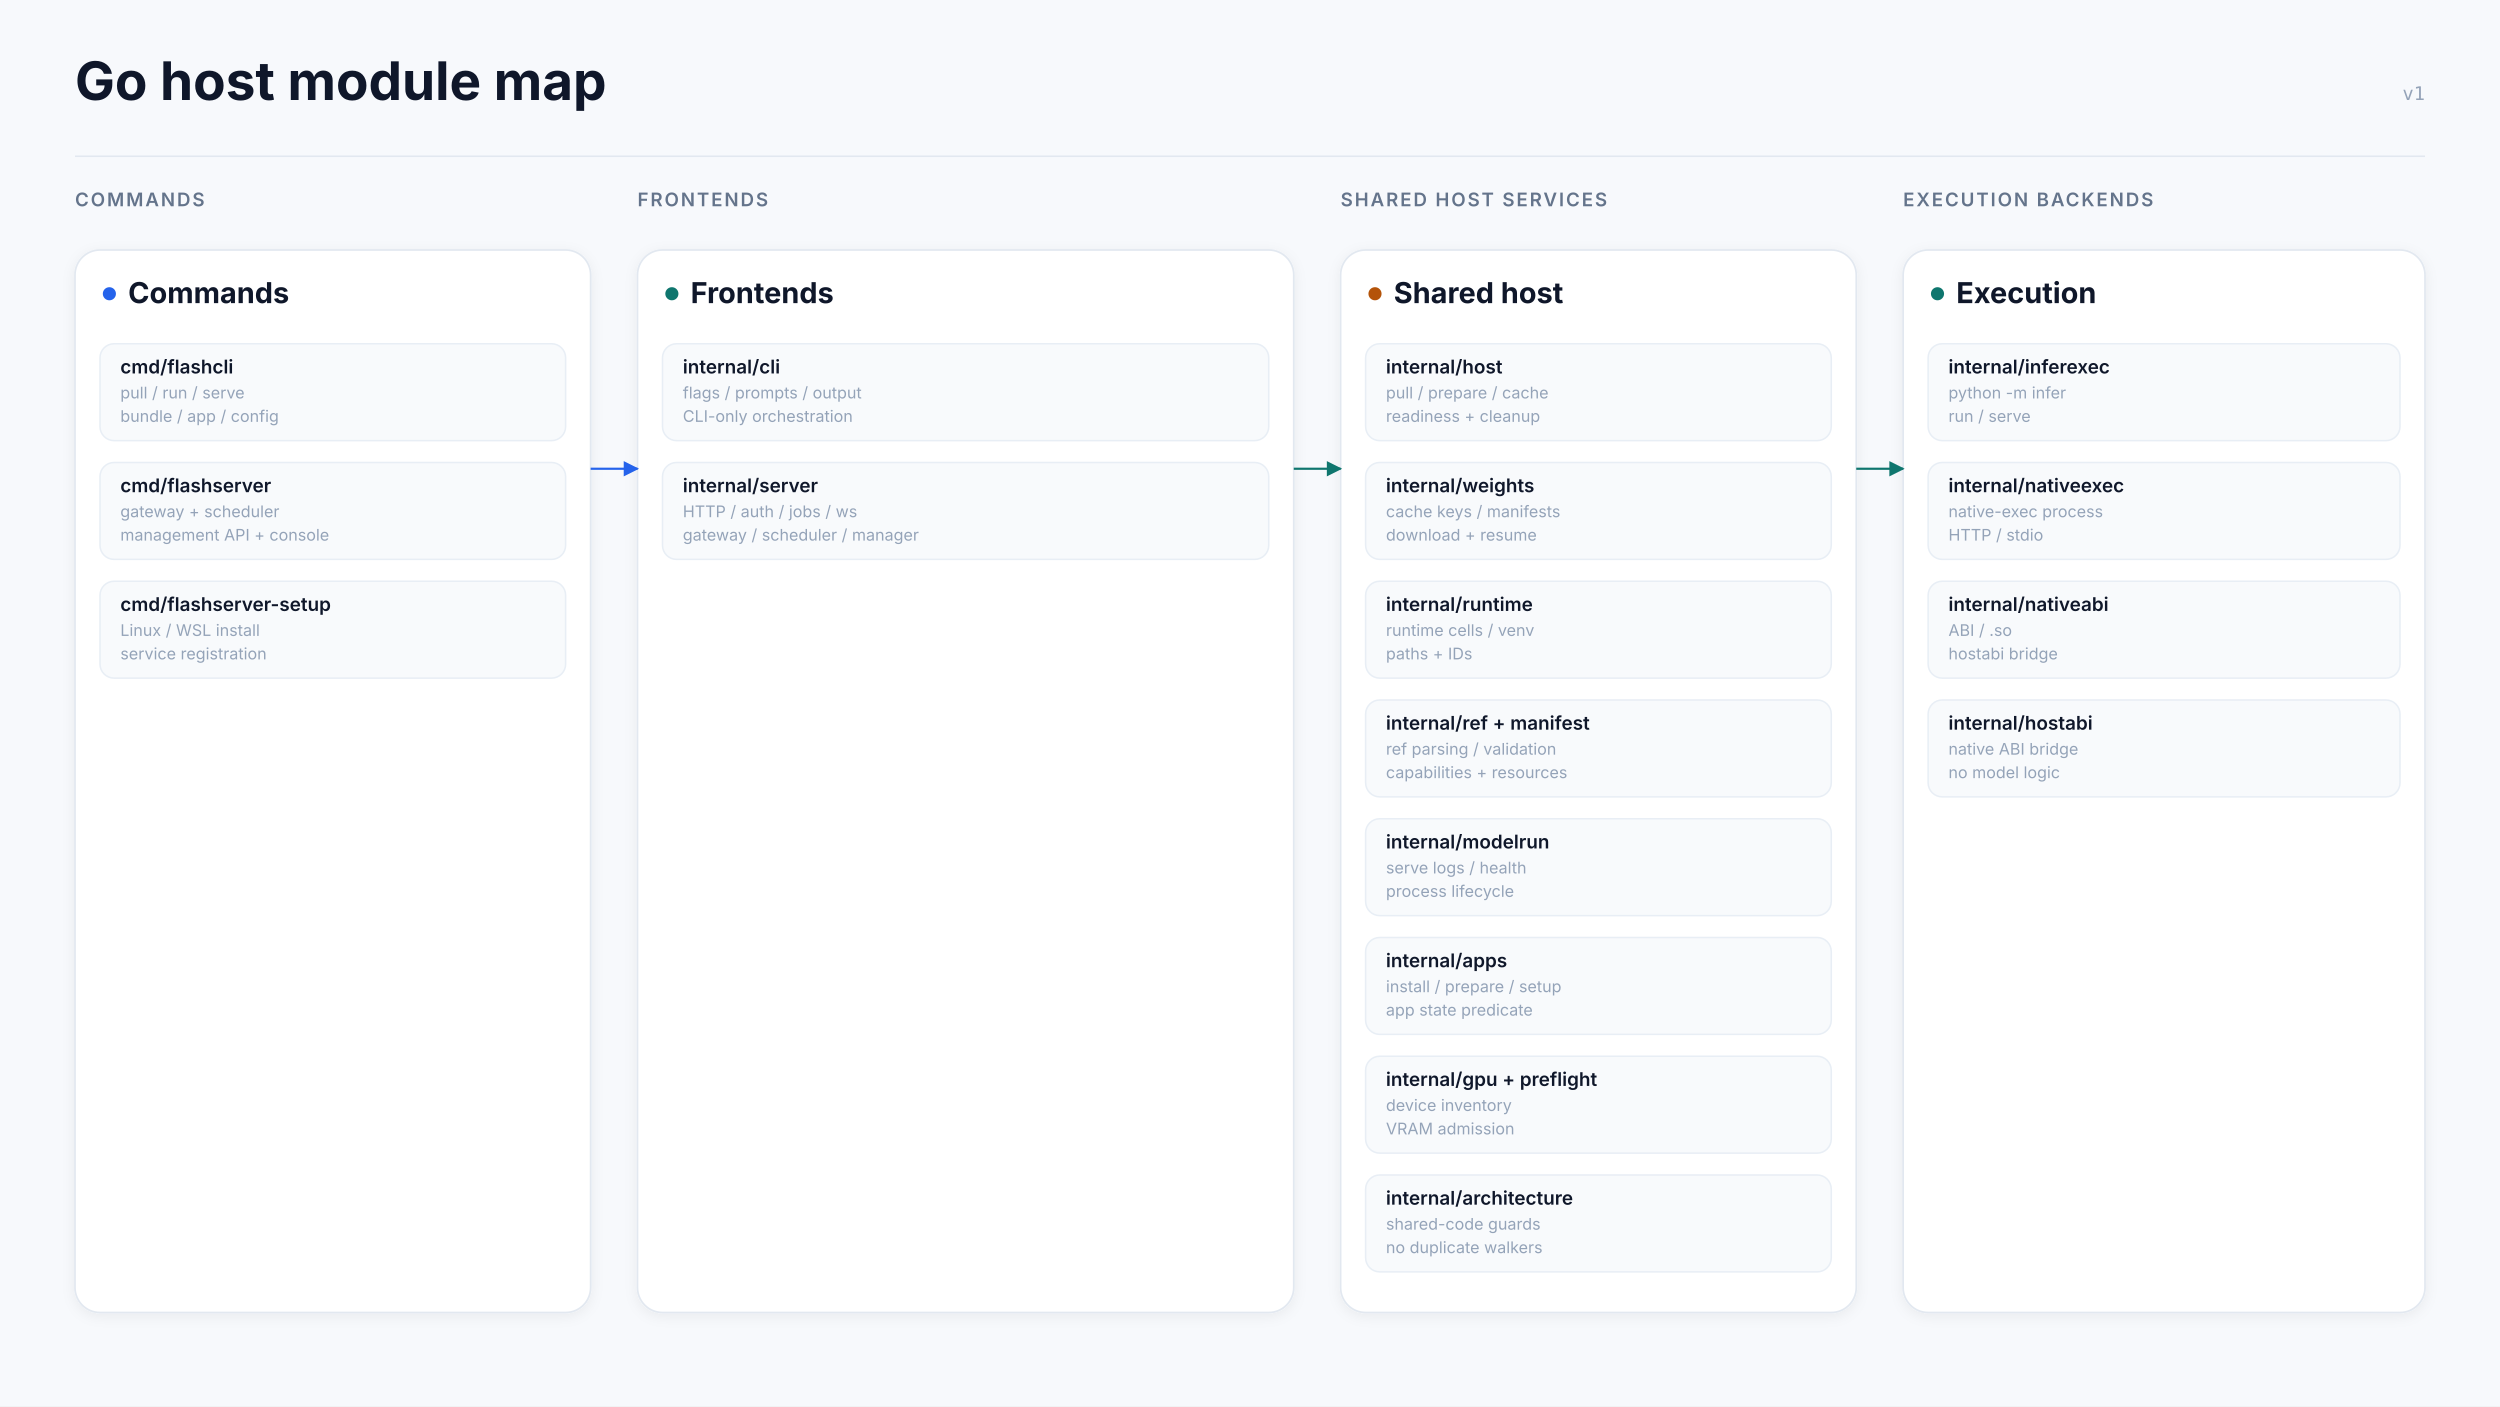
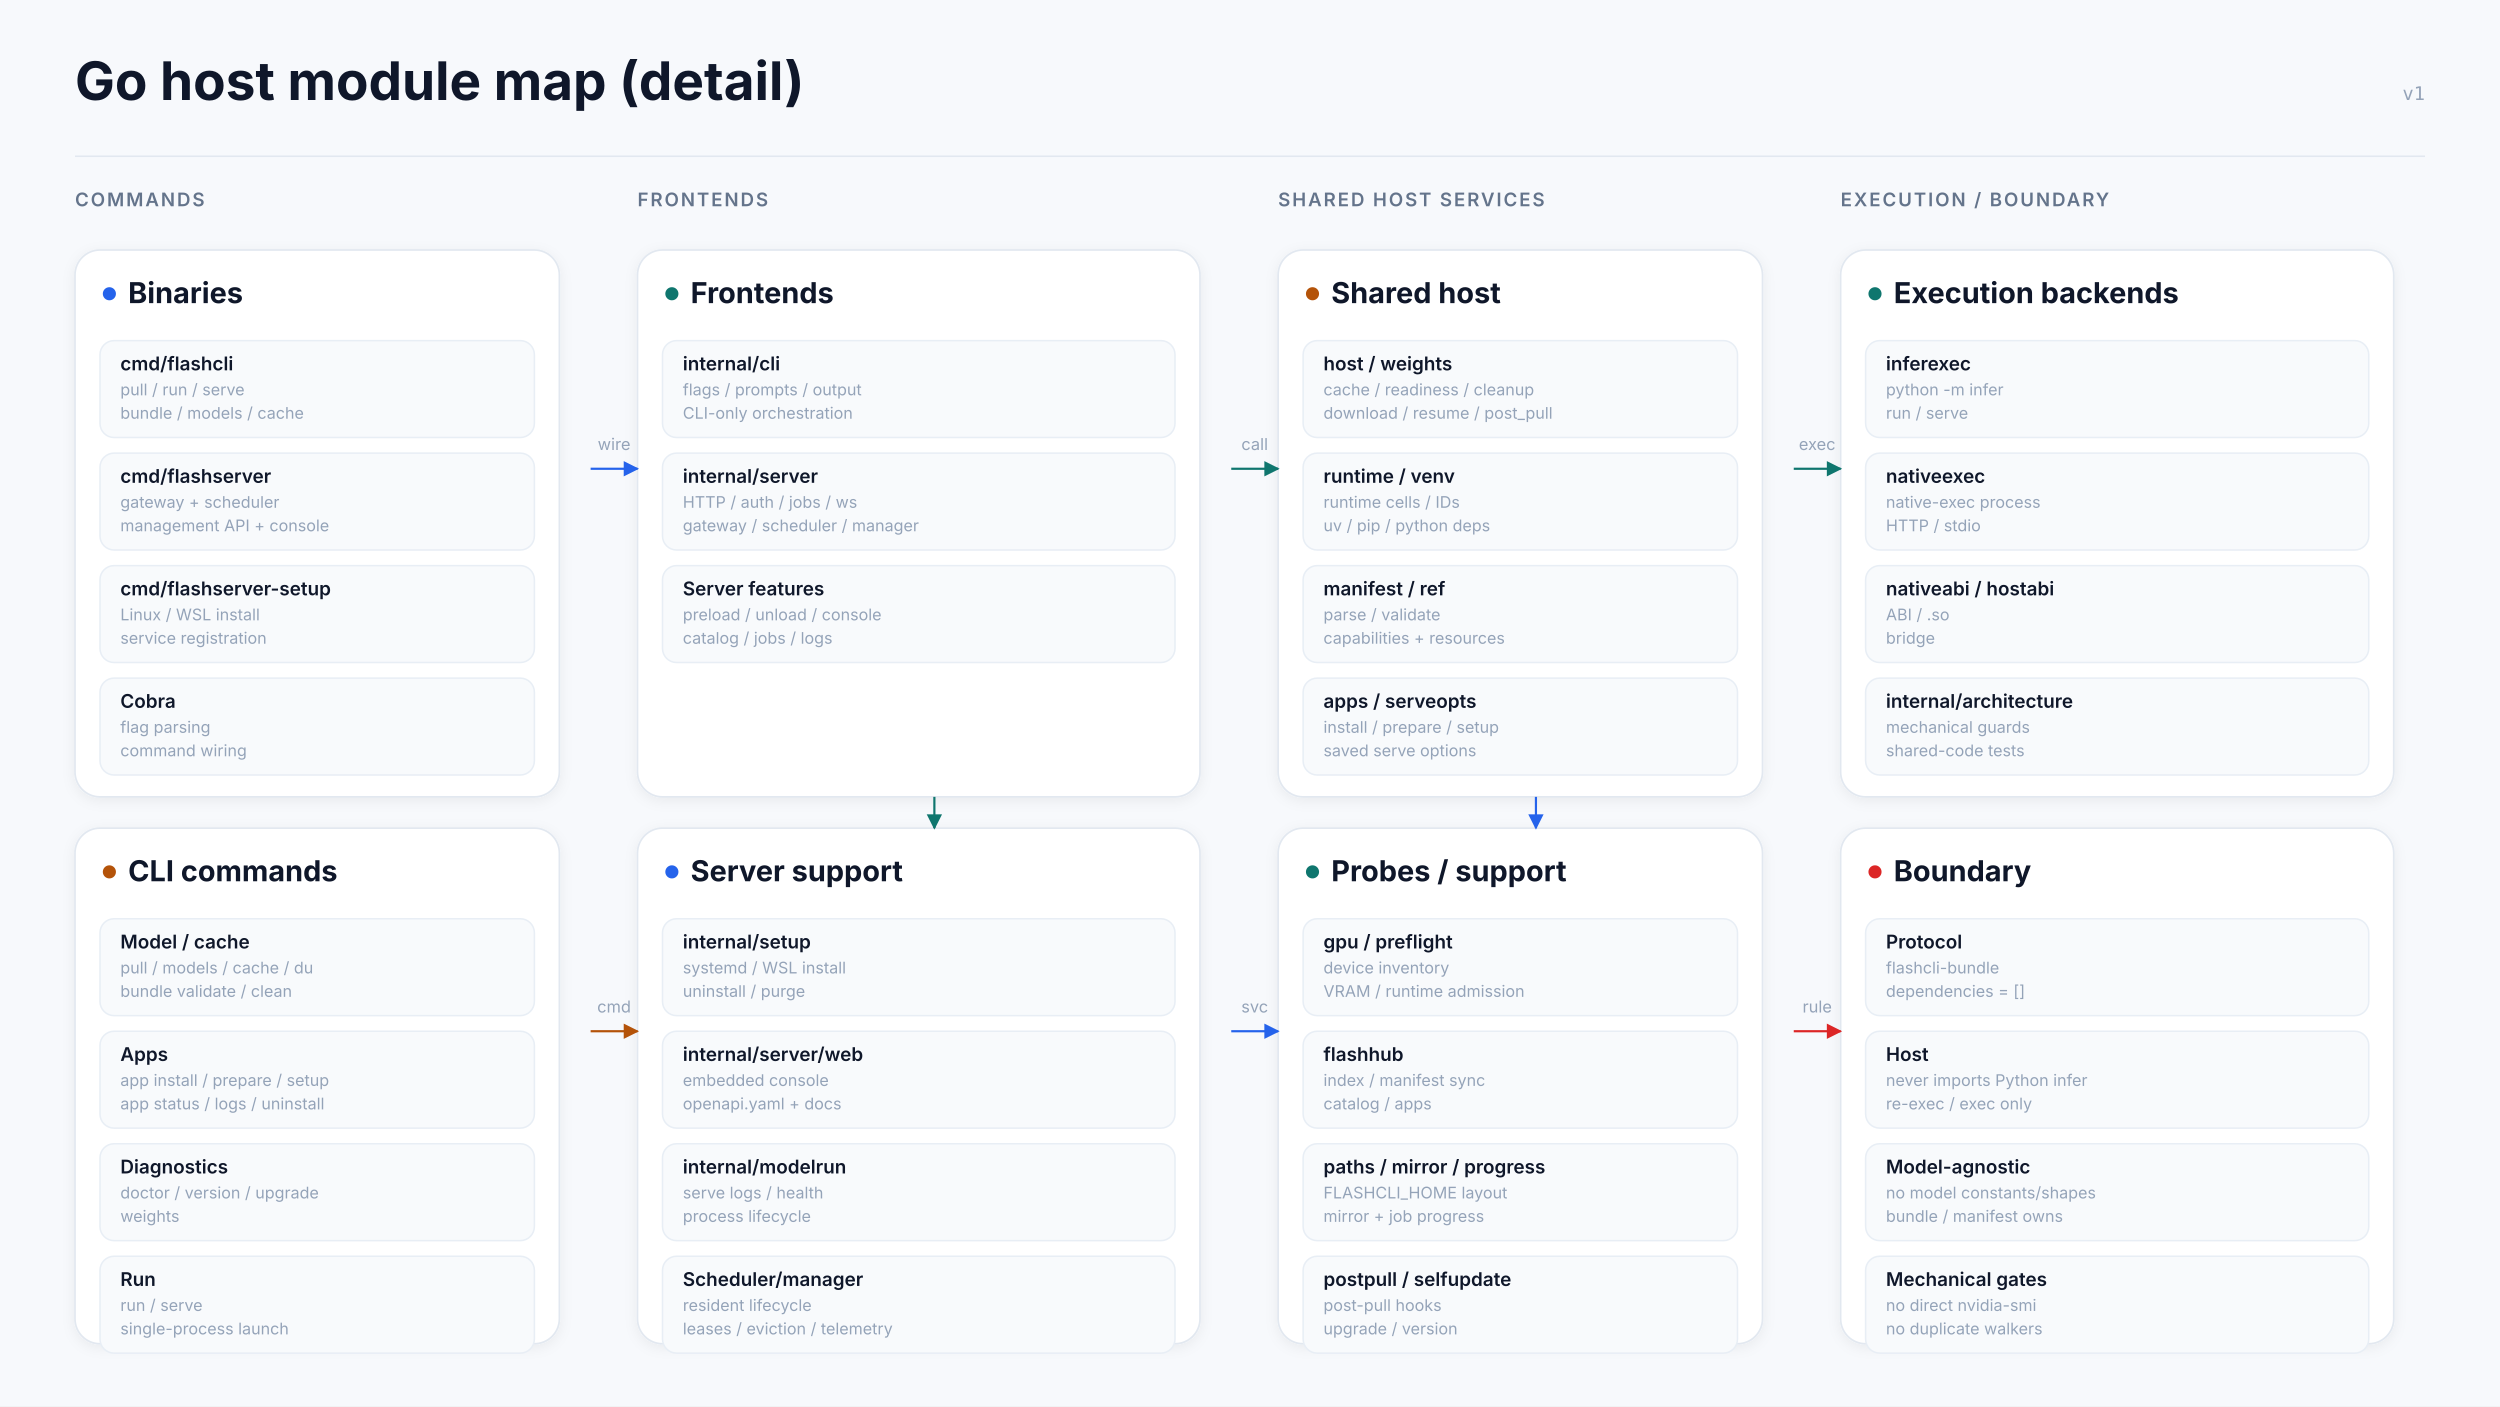
<svg xmlns="http://www.w3.org/2000/svg" width="1600" height="900" viewBox="0 0 1600 900">
  <defs>
    <filter id="shadow" x="-20%" y="-20%" width="140%" height="140%">
      <feDropShadow dx="0" dy="2" stdDeviation="4" flood-color="#0F172A" flood-opacity="0.06" />
    </filter>
    <marker id="arrow-blue" viewBox="0 0 10 10" refX="9" refY="5" markerWidth="7" markerHeight="7" orient="auto-start-reverse">
      <path d="M 0 0 L 10 5 L 0 10 z" fill="#2563EB" />
    </marker>
    <marker id="arrow-green" viewBox="0 0 10 10" refX="9" refY="5" markerWidth="7" markerHeight="7" orient="auto-start-reverse">
      <path d="M 0 0 L 10 5 L 0 10 z" fill="#0F766E" />
    </marker>
    <marker id="arrow-amber" viewBox="0 0 10 10" refX="9" refY="5" markerWidth="7" markerHeight="7" orient="auto-start-reverse">
      <path d="M 0 0 L 10 5 L 0 10 z" fill="#B45309" />
    </marker>
    <marker id="arrow-red" viewBox="0 0 10 10" refX="9" refY="5" markerWidth="7" markerHeight="7" orient="auto-start-reverse">
      <path d="M 0 0 L 10 5 L 0 10 z" fill="#DC2626" />
    </marker>
  </defs>
  <rect width="1600" height="900" fill="#F7F9FC" />
  <path d="M 48 100 L 1552 100" stroke="#E2E8F0" stroke-width="1" />
-   <text x="48" y="64" text-anchor="start" font-family="Inter, Segoe UI, sans-serif" font-size="34" font-weight="700" fill="#0F172A">Go host module map</text>
+   <text x="48" y="64" text-anchor="start" font-family="Inter, Segoe UI, sans-serif" font-size="34" font-weight="700" fill="#0F172A">Go host module map (detail)</text>
  <text x="1552" y="64" text-anchor="end" font-family="JetBrains Mono, Consolas, monospace" font-size="12" font-weight="400" fill="#94A3B8">v1</text>
  <text x="48" y="132" text-anchor="start" font-family="Inter, Segoe UI, sans-serif" font-size="12" font-weight="600" fill="#64748B" letter-spacing="1.2">COMMANDS</text>
  <text x="408" y="132" text-anchor="start" font-family="Inter, Segoe UI, sans-serif" font-size="12" font-weight="600" fill="#64748B" letter-spacing="1.2">FRONTENDS</text>
-   <text x="858" y="132" text-anchor="start" font-family="Inter, Segoe UI, sans-serif" font-size="12" font-weight="600" fill="#64748B" letter-spacing="1.2">SHARED HOST SERVICES</text>
-   <text x="1218" y="132" text-anchor="start" font-family="Inter, Segoe UI, sans-serif" font-size="12" font-weight="600" fill="#64748B" letter-spacing="1.2">EXECUTION BACKENDS</text>
-   <rect x="48" y="160" width="330" height="680" rx="16" fill="#FFFFFF" stroke="#E2E8F0" stroke-width="1.1" filter="url(#shadow)" />
+   <text x="818" y="132" text-anchor="start" font-family="Inter, Segoe UI, sans-serif" font-size="12" font-weight="600" fill="#64748B" letter-spacing="1.2">SHARED HOST SERVICES</text>
+   <text x="1178" y="132" text-anchor="start" font-family="Inter, Segoe UI, sans-serif" font-size="12" font-weight="600" fill="#64748B" letter-spacing="1.2">EXECUTION / BOUNDARY</text>
+   <rect x="48" y="160" width="310" height="350" rx="16" fill="#FFFFFF" stroke="#E2E8F0" stroke-width="1.1" filter="url(#shadow)" />
  <circle cx="70" cy="188" r="4.2" fill="#2563EB" />
-   <text x="82" y="194" text-anchor="start" font-family="Inter, Segoe UI, sans-serif" font-size="18.5" font-weight="700" fill="#0F172A">Commands</text>
-   <rect x="64" y="220" width="298" height="62" rx="9" fill="#F8FAFC" stroke="#E8EEF5" stroke-width="1" />
-   <text x="77" y="239" text-anchor="start" font-family="Inter, Segoe UI, sans-serif" font-size="12.1" font-weight="600" fill="#0F172A">cmd/flashcli</text>
-   <text x="77" y="255" text-anchor="start" font-family="Inter, Segoe UI, sans-serif" font-size="10.3" font-weight="400" fill="#94A3B8">pull / run / serve</text>
-   <text x="77" y="270" text-anchor="start" font-family="Inter, Segoe UI, sans-serif" font-size="10.3" font-weight="400" fill="#94A3B8">bundle / app / config</text>
-   <rect x="64" y="296" width="298" height="62" rx="9" fill="#F8FAFC" stroke="#E8EEF5" stroke-width="1" />
-   <text x="77" y="315" text-anchor="start" font-family="Inter, Segoe UI, sans-serif" font-size="12.1" font-weight="600" fill="#0F172A">cmd/flashserver</text>
-   <text x="77" y="331" text-anchor="start" font-family="Inter, Segoe UI, sans-serif" font-size="10.3" font-weight="400" fill="#94A3B8">gateway + scheduler</text>
-   <text x="77" y="346" text-anchor="start" font-family="Inter, Segoe UI, sans-serif" font-size="10.3" font-weight="400" fill="#94A3B8">management API + console</text>
-   <rect x="64" y="372" width="298" height="62" rx="9" fill="#F8FAFC" stroke="#E8EEF5" stroke-width="1" />
-   <text x="77" y="391" text-anchor="start" font-family="Inter, Segoe UI, sans-serif" font-size="12.1" font-weight="600" fill="#0F172A">cmd/flashserver-setup</text>
-   <text x="77" y="407" text-anchor="start" font-family="Inter, Segoe UI, sans-serif" font-size="10.3" font-weight="400" fill="#94A3B8">Linux / WSL install</text>
-   <text x="77" y="422" text-anchor="start" font-family="Inter, Segoe UI, sans-serif" font-size="10.3" font-weight="400" fill="#94A3B8">service registration</text>
-   <rect x="408" y="160" width="420" height="680" rx="16" fill="#FFFFFF" stroke="#E2E8F0" stroke-width="1.1" filter="url(#shadow)" />
+   <text x="82" y="194" text-anchor="start" font-family="Inter, Segoe UI, sans-serif" font-size="18.5" font-weight="700" fill="#0F172A">Binaries</text>
+   <rect x="64" y="218" width="278" height="62" rx="9" fill="#F8FAFC" stroke="#E8EEF5" stroke-width="1" />
+   <text x="77" y="237" text-anchor="start" font-family="Inter, Segoe UI, sans-serif" font-size="12.1" font-weight="600" fill="#0F172A">cmd/flashcli</text>
+   <text x="77" y="253" text-anchor="start" font-family="Inter, Segoe UI, sans-serif" font-size="10.3" font-weight="400" fill="#94A3B8">pull / run / serve</text>
+   <text x="77" y="268" text-anchor="start" font-family="Inter, Segoe UI, sans-serif" font-size="10.3" font-weight="400" fill="#94A3B8">bundle / models / cache</text>
+   <rect x="64" y="290" width="278" height="62" rx="9" fill="#F8FAFC" stroke="#E8EEF5" stroke-width="1" />
+   <text x="77" y="309" text-anchor="start" font-family="Inter, Segoe UI, sans-serif" font-size="12.1" font-weight="600" fill="#0F172A">cmd/flashserver</text>
+   <text x="77" y="325" text-anchor="start" font-family="Inter, Segoe UI, sans-serif" font-size="10.3" font-weight="400" fill="#94A3B8">gateway + scheduler</text>
+   <text x="77" y="340" text-anchor="start" font-family="Inter, Segoe UI, sans-serif" font-size="10.3" font-weight="400" fill="#94A3B8">management API + console</text>
+   <rect x="64" y="362" width="278" height="62" rx="9" fill="#F8FAFC" stroke="#E8EEF5" stroke-width="1" />
+   <text x="77" y="381" text-anchor="start" font-family="Inter, Segoe UI, sans-serif" font-size="12.1" font-weight="600" fill="#0F172A">cmd/flashserver-setup</text>
+   <text x="77" y="397" text-anchor="start" font-family="Inter, Segoe UI, sans-serif" font-size="10.3" font-weight="400" fill="#94A3B8">Linux / WSL install</text>
+   <text x="77" y="412" text-anchor="start" font-family="Inter, Segoe UI, sans-serif" font-size="10.3" font-weight="400" fill="#94A3B8">service registration</text>
+   <rect x="64" y="434" width="278" height="62" rx="9" fill="#F8FAFC" stroke="#E8EEF5" stroke-width="1" />
+   <text x="77" y="453" text-anchor="start" font-family="Inter, Segoe UI, sans-serif" font-size="12.1" font-weight="600" fill="#0F172A">Cobra</text>
+   <text x="77" y="469" text-anchor="start" font-family="Inter, Segoe UI, sans-serif" font-size="10.3" font-weight="400" fill="#94A3B8">flag parsing</text>
+   <text x="77" y="484" text-anchor="start" font-family="Inter, Segoe UI, sans-serif" font-size="10.3" font-weight="400" fill="#94A3B8">command wiring</text>
+   <rect x="48" y="530" width="310" height="330" rx="16" fill="#FFFFFF" stroke="#E2E8F0" stroke-width="1.1" filter="url(#shadow)" />
+   <circle cx="70" cy="558" r="4.2" fill="#B45309" />
+   <text x="82" y="564" text-anchor="start" font-family="Inter, Segoe UI, sans-serif" font-size="18.5" font-weight="700" fill="#0F172A">CLI commands</text>
+   <rect x="64" y="588" width="278" height="62" rx="9" fill="#F8FAFC" stroke="#E8EEF5" stroke-width="1" />
+   <text x="77" y="607" text-anchor="start" font-family="Inter, Segoe UI, sans-serif" font-size="12.1" font-weight="600" fill="#0F172A">Model / cache</text>
+   <text x="77" y="623" text-anchor="start" font-family="Inter, Segoe UI, sans-serif" font-size="10.3" font-weight="400" fill="#94A3B8">pull / models / cache / du</text>
+   <text x="77" y="638" text-anchor="start" font-family="Inter, Segoe UI, sans-serif" font-size="10.3" font-weight="400" fill="#94A3B8">bundle validate / clean</text>
+   <rect x="64" y="660" width="278" height="62" rx="9" fill="#F8FAFC" stroke="#E8EEF5" stroke-width="1" />
+   <text x="77" y="679" text-anchor="start" font-family="Inter, Segoe UI, sans-serif" font-size="12.1" font-weight="600" fill="#0F172A">Apps</text>
+   <text x="77" y="695" text-anchor="start" font-family="Inter, Segoe UI, sans-serif" font-size="10.3" font-weight="400" fill="#94A3B8">app install / prepare / setup</text>
+   <text x="77" y="710" text-anchor="start" font-family="Inter, Segoe UI, sans-serif" font-size="10.3" font-weight="400" fill="#94A3B8">app status / logs / uninstall</text>
+   <rect x="64" y="732" width="278" height="62" rx="9" fill="#F8FAFC" stroke="#E8EEF5" stroke-width="1" />
+   <text x="77" y="751" text-anchor="start" font-family="Inter, Segoe UI, sans-serif" font-size="12.1" font-weight="600" fill="#0F172A">Diagnostics</text>
+   <text x="77" y="767" text-anchor="start" font-family="Inter, Segoe UI, sans-serif" font-size="10.3" font-weight="400" fill="#94A3B8">doctor / version / upgrade</text>
+   <text x="77" y="782" text-anchor="start" font-family="Inter, Segoe UI, sans-serif" font-size="10.3" font-weight="400" fill="#94A3B8">weights</text>
+   <rect x="64" y="804" width="278" height="62" rx="9" fill="#F8FAFC" stroke="#E8EEF5" stroke-width="1" />
+   <text x="77" y="823" text-anchor="start" font-family="Inter, Segoe UI, sans-serif" font-size="12.1" font-weight="600" fill="#0F172A">Run</text>
+   <text x="77" y="839" text-anchor="start" font-family="Inter, Segoe UI, sans-serif" font-size="10.3" font-weight="400" fill="#94A3B8">run / serve</text>
+   <text x="77" y="854" text-anchor="start" font-family="Inter, Segoe UI, sans-serif" font-size="10.3" font-weight="400" fill="#94A3B8">single-process launch</text>
+   <rect x="408" y="160" width="360" height="350" rx="16" fill="#FFFFFF" stroke="#E2E8F0" stroke-width="1.1" filter="url(#shadow)" />
  <circle cx="430" cy="188" r="4.2" fill="#0F766E" />
  <text x="442" y="194" text-anchor="start" font-family="Inter, Segoe UI, sans-serif" font-size="18.5" font-weight="700" fill="#0F172A">Frontends</text>
-   <rect x="424" y="220" width="388" height="62" rx="9" fill="#F8FAFC" stroke="#E8EEF5" stroke-width="1" />
-   <text x="437" y="239" text-anchor="start" font-family="Inter, Segoe UI, sans-serif" font-size="12.1" font-weight="600" fill="#0F172A">internal/cli</text>
-   <text x="437" y="255" text-anchor="start" font-family="Inter, Segoe UI, sans-serif" font-size="10.3" font-weight="400" fill="#94A3B8">flags / prompts / output</text>
-   <text x="437" y="270" text-anchor="start" font-family="Inter, Segoe UI, sans-serif" font-size="10.3" font-weight="400" fill="#94A3B8">CLI-only orchestration</text>
-   <rect x="424" y="296" width="388" height="62" rx="9" fill="#F8FAFC" stroke="#E8EEF5" stroke-width="1" />
-   <text x="437" y="315" text-anchor="start" font-family="Inter, Segoe UI, sans-serif" font-size="12.1" font-weight="600" fill="#0F172A">internal/server</text>
-   <text x="437" y="331" text-anchor="start" font-family="Inter, Segoe UI, sans-serif" font-size="10.3" font-weight="400" fill="#94A3B8">HTTP / auth / jobs / ws</text>
-   <text x="437" y="346" text-anchor="start" font-family="Inter, Segoe UI, sans-serif" font-size="10.3" font-weight="400" fill="#94A3B8">gateway / scheduler / manager</text>
-   <rect x="858" y="160" width="330" height="680" rx="16" fill="#FFFFFF" stroke="#E2E8F0" stroke-width="1.1" filter="url(#shadow)" />
-   <circle cx="880" cy="188" r="4.2" fill="#B45309" />
-   <text x="892" y="194" text-anchor="start" font-family="Inter, Segoe UI, sans-serif" font-size="18.5" font-weight="700" fill="#0F172A">Shared host</text>
-   <rect x="874" y="220" width="298" height="62" rx="9" fill="#F8FAFC" stroke="#E8EEF5" stroke-width="1" />
-   <text x="887" y="239" text-anchor="start" font-family="Inter, Segoe UI, sans-serif" font-size="12.1" font-weight="600" fill="#0F172A">internal/host</text>
-   <text x="887" y="255" text-anchor="start" font-family="Inter, Segoe UI, sans-serif" font-size="10.3" font-weight="400" fill="#94A3B8">pull / prepare / cache</text>
-   <text x="887" y="270" text-anchor="start" font-family="Inter, Segoe UI, sans-serif" font-size="10.3" font-weight="400" fill="#94A3B8">readiness + cleanup</text>
-   <rect x="874" y="296" width="298" height="62" rx="9" fill="#F8FAFC" stroke="#E8EEF5" stroke-width="1" />
-   <text x="887" y="315" text-anchor="start" font-family="Inter, Segoe UI, sans-serif" font-size="12.1" font-weight="600" fill="#0F172A">internal/weights</text>
-   <text x="887" y="331" text-anchor="start" font-family="Inter, Segoe UI, sans-serif" font-size="10.3" font-weight="400" fill="#94A3B8">cache keys / manifests</text>
-   <text x="887" y="346" text-anchor="start" font-family="Inter, Segoe UI, sans-serif" font-size="10.3" font-weight="400" fill="#94A3B8">download + resume</text>
-   <rect x="874" y="372" width="298" height="62" rx="9" fill="#F8FAFC" stroke="#E8EEF5" stroke-width="1" />
-   <text x="887" y="391" text-anchor="start" font-family="Inter, Segoe UI, sans-serif" font-size="12.1" font-weight="600" fill="#0F172A">internal/runtime</text>
-   <text x="887" y="407" text-anchor="start" font-family="Inter, Segoe UI, sans-serif" font-size="10.3" font-weight="400" fill="#94A3B8">runtime cells / venv</text>
-   <text x="887" y="422" text-anchor="start" font-family="Inter, Segoe UI, sans-serif" font-size="10.3" font-weight="400" fill="#94A3B8">paths + IDs</text>
-   <rect x="874" y="448" width="298" height="62" rx="9" fill="#F8FAFC" stroke="#E8EEF5" stroke-width="1" />
-   <text x="887" y="467" text-anchor="start" font-family="Inter, Segoe UI, sans-serif" font-size="12.1" font-weight="600" fill="#0F172A">internal/ref + manifest</text>
-   <text x="887" y="483" text-anchor="start" font-family="Inter, Segoe UI, sans-serif" font-size="10.3" font-weight="400" fill="#94A3B8">ref parsing / validation</text>
-   <text x="887" y="498" text-anchor="start" font-family="Inter, Segoe UI, sans-serif" font-size="10.3" font-weight="400" fill="#94A3B8">capabilities + resources</text>
-   <rect x="874" y="524" width="298" height="62" rx="9" fill="#F8FAFC" stroke="#E8EEF5" stroke-width="1" />
-   <text x="887" y="543" text-anchor="start" font-family="Inter, Segoe UI, sans-serif" font-size="12.1" font-weight="600" fill="#0F172A">internal/modelrun</text>
-   <text x="887" y="559" text-anchor="start" font-family="Inter, Segoe UI, sans-serif" font-size="10.3" font-weight="400" fill="#94A3B8">serve logs / health</text>
-   <text x="887" y="574" text-anchor="start" font-family="Inter, Segoe UI, sans-serif" font-size="10.3" font-weight="400" fill="#94A3B8">process lifecycle</text>
-   <rect x="874" y="600" width="298" height="62" rx="9" fill="#F8FAFC" stroke="#E8EEF5" stroke-width="1" />
-   <text x="887" y="619" text-anchor="start" font-family="Inter, Segoe UI, sans-serif" font-size="12.1" font-weight="600" fill="#0F172A">internal/apps</text>
-   <text x="887" y="635" text-anchor="start" font-family="Inter, Segoe UI, sans-serif" font-size="10.3" font-weight="400" fill="#94A3B8">install / prepare / setup</text>
-   <text x="887" y="650" text-anchor="start" font-family="Inter, Segoe UI, sans-serif" font-size="10.3" font-weight="400" fill="#94A3B8">app state predicate</text>
-   <rect x="874" y="676" width="298" height="62" rx="9" fill="#F8FAFC" stroke="#E8EEF5" stroke-width="1" />
-   <text x="887" y="695" text-anchor="start" font-family="Inter, Segoe UI, sans-serif" font-size="12.1" font-weight="600" fill="#0F172A">internal/gpu + preflight</text>
-   <text x="887" y="711" text-anchor="start" font-family="Inter, Segoe UI, sans-serif" font-size="10.3" font-weight="400" fill="#94A3B8">device inventory</text>
-   <text x="887" y="726" text-anchor="start" font-family="Inter, Segoe UI, sans-serif" font-size="10.3" font-weight="400" fill="#94A3B8">VRAM admission</text>
-   <rect x="874" y="752" width="298" height="62" rx="9" fill="#F8FAFC" stroke="#E8EEF5" stroke-width="1" />
-   <text x="887" y="771" text-anchor="start" font-family="Inter, Segoe UI, sans-serif" font-size="12.1" font-weight="600" fill="#0F172A">internal/architecture</text>
-   <text x="887" y="787" text-anchor="start" font-family="Inter, Segoe UI, sans-serif" font-size="10.3" font-weight="400" fill="#94A3B8">shared-code guards</text>
-   <text x="887" y="802" text-anchor="start" font-family="Inter, Segoe UI, sans-serif" font-size="10.3" font-weight="400" fill="#94A3B8">no duplicate walkers</text>
-   <rect x="1218" y="160" width="334" height="680" rx="16" fill="#FFFFFF" stroke="#E2E8F0" stroke-width="1.1" filter="url(#shadow)" />
-   <circle cx="1240" cy="188" r="4.2" fill="#0F766E" />
-   <text x="1252" y="194" text-anchor="start" font-family="Inter, Segoe UI, sans-serif" font-size="18.5" font-weight="700" fill="#0F172A">Execution</text>
-   <rect x="1234" y="220" width="302" height="62" rx="9" fill="#F8FAFC" stroke="#E8EEF5" stroke-width="1" />
-   <text x="1247" y="239" text-anchor="start" font-family="Inter, Segoe UI, sans-serif" font-size="12.1" font-weight="600" fill="#0F172A">internal/inferexec</text>
-   <text x="1247" y="255" text-anchor="start" font-family="Inter, Segoe UI, sans-serif" font-size="10.3" font-weight="400" fill="#94A3B8">python -m infer</text>
-   <text x="1247" y="270" text-anchor="start" font-family="Inter, Segoe UI, sans-serif" font-size="10.3" font-weight="400" fill="#94A3B8">run / serve</text>
-   <rect x="1234" y="296" width="302" height="62" rx="9" fill="#F8FAFC" stroke="#E8EEF5" stroke-width="1" />
-   <text x="1247" y="315" text-anchor="start" font-family="Inter, Segoe UI, sans-serif" font-size="12.1" font-weight="600" fill="#0F172A">internal/nativeexec</text>
-   <text x="1247" y="331" text-anchor="start" font-family="Inter, Segoe UI, sans-serif" font-size="10.3" font-weight="400" fill="#94A3B8">native-exec process</text>
-   <text x="1247" y="346" text-anchor="start" font-family="Inter, Segoe UI, sans-serif" font-size="10.3" font-weight="400" fill="#94A3B8">HTTP / stdio</text>
-   <rect x="1234" y="372" width="302" height="62" rx="9" fill="#F8FAFC" stroke="#E8EEF5" stroke-width="1" />
-   <text x="1247" y="391" text-anchor="start" font-family="Inter, Segoe UI, sans-serif" font-size="12.1" font-weight="600" fill="#0F172A">internal/nativeabi</text>
-   <text x="1247" y="407" text-anchor="start" font-family="Inter, Segoe UI, sans-serif" font-size="10.3" font-weight="400" fill="#94A3B8">ABI / .so</text>
-   <text x="1247" y="422" text-anchor="start" font-family="Inter, Segoe UI, sans-serif" font-size="10.3" font-weight="400" fill="#94A3B8">hostabi bridge</text>
-   <rect x="1234" y="448" width="302" height="62" rx="9" fill="#F8FAFC" stroke="#E8EEF5" stroke-width="1" />
-   <text x="1247" y="467" text-anchor="start" font-family="Inter, Segoe UI, sans-serif" font-size="12.1" font-weight="600" fill="#0F172A">internal/hostabi</text>
-   <text x="1247" y="483" text-anchor="start" font-family="Inter, Segoe UI, sans-serif" font-size="10.3" font-weight="400" fill="#94A3B8">native ABI bridge</text>
-   <text x="1247" y="498" text-anchor="start" font-family="Inter, Segoe UI, sans-serif" font-size="10.3" font-weight="400" fill="#94A3B8">no model logic</text>
-   <path d="M 378 300 L 408 300" fill="none" stroke="#2563EB" stroke-width="1.4" marker-end="url(#arrow-blue)" />
-   <path d="M 828 300 L 858 300" fill="none" stroke="#0F766E" stroke-width="1.4" marker-end="url(#arrow-green)" />
-   <path d="M 1188 300 L 1218 300" fill="none" stroke="#0F766E" stroke-width="1.4" marker-end="url(#arrow-green)" />
+   <rect x="424" y="218" width="328" height="62" rx="9" fill="#F8FAFC" stroke="#E8EEF5" stroke-width="1" />
+   <text x="437" y="237" text-anchor="start" font-family="Inter, Segoe UI, sans-serif" font-size="12.1" font-weight="600" fill="#0F172A">internal/cli</text>
+   <text x="437" y="253" text-anchor="start" font-family="Inter, Segoe UI, sans-serif" font-size="10.3" font-weight="400" fill="#94A3B8">flags / prompts / output</text>
+   <text x="437" y="268" text-anchor="start" font-family="Inter, Segoe UI, sans-serif" font-size="10.3" font-weight="400" fill="#94A3B8">CLI-only orchestration</text>
+   <rect x="424" y="290" width="328" height="62" rx="9" fill="#F8FAFC" stroke="#E8EEF5" stroke-width="1" />
+   <text x="437" y="309" text-anchor="start" font-family="Inter, Segoe UI, sans-serif" font-size="12.1" font-weight="600" fill="#0F172A">internal/server</text>
+   <text x="437" y="325" text-anchor="start" font-family="Inter, Segoe UI, sans-serif" font-size="10.3" font-weight="400" fill="#94A3B8">HTTP / auth / jobs / ws</text>
+   <text x="437" y="340" text-anchor="start" font-family="Inter, Segoe UI, sans-serif" font-size="10.3" font-weight="400" fill="#94A3B8">gateway / scheduler / manager</text>
+   <rect x="424" y="362" width="328" height="62" rx="9" fill="#F8FAFC" stroke="#E8EEF5" stroke-width="1" />
+   <text x="437" y="381" text-anchor="start" font-family="Inter, Segoe UI, sans-serif" font-size="12.1" font-weight="600" fill="#0F172A">Server features</text>
+   <text x="437" y="397" text-anchor="start" font-family="Inter, Segoe UI, sans-serif" font-size="10.3" font-weight="400" fill="#94A3B8">preload / unload / console</text>
+   <text x="437" y="412" text-anchor="start" font-family="Inter, Segoe UI, sans-serif" font-size="10.3" font-weight="400" fill="#94A3B8">catalog / jobs / logs</text>
+   <rect x="408" y="530" width="360" height="330" rx="16" fill="#FFFFFF" stroke="#E2E8F0" stroke-width="1.1" filter="url(#shadow)" />
+   <circle cx="430" cy="558" r="4.2" fill="#2563EB" />
+   <text x="442" y="564" text-anchor="start" font-family="Inter, Segoe UI, sans-serif" font-size="18.5" font-weight="700" fill="#0F172A">Server support</text>
+   <rect x="424" y="588" width="328" height="62" rx="9" fill="#F8FAFC" stroke="#E8EEF5" stroke-width="1" />
+   <text x="437" y="607" text-anchor="start" font-family="Inter, Segoe UI, sans-serif" font-size="12.1" font-weight="600" fill="#0F172A">internal/setup</text>
+   <text x="437" y="623" text-anchor="start" font-family="Inter, Segoe UI, sans-serif" font-size="10.3" font-weight="400" fill="#94A3B8">systemd / WSL install</text>
+   <text x="437" y="638" text-anchor="start" font-family="Inter, Segoe UI, sans-serif" font-size="10.3" font-weight="400" fill="#94A3B8">uninstall / purge</text>
+   <rect x="424" y="660" width="328" height="62" rx="9" fill="#F8FAFC" stroke="#E8EEF5" stroke-width="1" />
+   <text x="437" y="679" text-anchor="start" font-family="Inter, Segoe UI, sans-serif" font-size="12.1" font-weight="600" fill="#0F172A">internal/server/web</text>
+   <text x="437" y="695" text-anchor="start" font-family="Inter, Segoe UI, sans-serif" font-size="10.3" font-weight="400" fill="#94A3B8">embedded console</text>
+   <text x="437" y="710" text-anchor="start" font-family="Inter, Segoe UI, sans-serif" font-size="10.3" font-weight="400" fill="#94A3B8">openapi.yaml + docs</text>
+   <rect x="424" y="732" width="328" height="62" rx="9" fill="#F8FAFC" stroke="#E8EEF5" stroke-width="1" />
+   <text x="437" y="751" text-anchor="start" font-family="Inter, Segoe UI, sans-serif" font-size="12.1" font-weight="600" fill="#0F172A">internal/modelrun</text>
+   <text x="437" y="767" text-anchor="start" font-family="Inter, Segoe UI, sans-serif" font-size="10.3" font-weight="400" fill="#94A3B8">serve logs / health</text>
+   <text x="437" y="782" text-anchor="start" font-family="Inter, Segoe UI, sans-serif" font-size="10.3" font-weight="400" fill="#94A3B8">process lifecycle</text>
+   <rect x="424" y="804" width="328" height="62" rx="9" fill="#F8FAFC" stroke="#E8EEF5" stroke-width="1" />
+   <text x="437" y="823" text-anchor="start" font-family="Inter, Segoe UI, sans-serif" font-size="12.1" font-weight="600" fill="#0F172A">Scheduler/manager</text>
+   <text x="437" y="839" text-anchor="start" font-family="Inter, Segoe UI, sans-serif" font-size="10.3" font-weight="400" fill="#94A3B8">resident lifecycle</text>
+   <text x="437" y="854" text-anchor="start" font-family="Inter, Segoe UI, sans-serif" font-size="10.3" font-weight="400" fill="#94A3B8">leases / eviction / telemetry</text>
+   <rect x="818" y="160" width="310" height="350" rx="16" fill="#FFFFFF" stroke="#E2E8F0" stroke-width="1.1" filter="url(#shadow)" />
+   <circle cx="840" cy="188" r="4.2" fill="#B45309" />
+   <text x="852" y="194" text-anchor="start" font-family="Inter, Segoe UI, sans-serif" font-size="18.5" font-weight="700" fill="#0F172A">Shared host</text>
+   <rect x="834" y="218" width="278" height="62" rx="9" fill="#F8FAFC" stroke="#E8EEF5" stroke-width="1" />
+   <text x="847" y="237" text-anchor="start" font-family="Inter, Segoe UI, sans-serif" font-size="12.1" font-weight="600" fill="#0F172A">host / weights</text>
+   <text x="847" y="253" text-anchor="start" font-family="Inter, Segoe UI, sans-serif" font-size="10.3" font-weight="400" fill="#94A3B8">cache / readiness / cleanup</text>
+   <text x="847" y="268" text-anchor="start" font-family="Inter, Segoe UI, sans-serif" font-size="10.3" font-weight="400" fill="#94A3B8">download / resume / post_pull</text>
+   <rect x="834" y="290" width="278" height="62" rx="9" fill="#F8FAFC" stroke="#E8EEF5" stroke-width="1" />
+   <text x="847" y="309" text-anchor="start" font-family="Inter, Segoe UI, sans-serif" font-size="12.1" font-weight="600" fill="#0F172A">runtime / venv</text>
+   <text x="847" y="325" text-anchor="start" font-family="Inter, Segoe UI, sans-serif" font-size="10.3" font-weight="400" fill="#94A3B8">runtime cells / IDs</text>
+   <text x="847" y="340" text-anchor="start" font-family="Inter, Segoe UI, sans-serif" font-size="10.3" font-weight="400" fill="#94A3B8">uv / pip / python deps</text>
+   <rect x="834" y="362" width="278" height="62" rx="9" fill="#F8FAFC" stroke="#E8EEF5" stroke-width="1" />
+   <text x="847" y="381" text-anchor="start" font-family="Inter, Segoe UI, sans-serif" font-size="12.1" font-weight="600" fill="#0F172A">manifest / ref</text>
+   <text x="847" y="397" text-anchor="start" font-family="Inter, Segoe UI, sans-serif" font-size="10.3" font-weight="400" fill="#94A3B8">parse / validate</text>
+   <text x="847" y="412" text-anchor="start" font-family="Inter, Segoe UI, sans-serif" font-size="10.3" font-weight="400" fill="#94A3B8">capabilities + resources</text>
+   <rect x="834" y="434" width="278" height="62" rx="9" fill="#F8FAFC" stroke="#E8EEF5" stroke-width="1" />
+   <text x="847" y="453" text-anchor="start" font-family="Inter, Segoe UI, sans-serif" font-size="12.1" font-weight="600" fill="#0F172A">apps / serveopts</text>
+   <text x="847" y="469" text-anchor="start" font-family="Inter, Segoe UI, sans-serif" font-size="10.3" font-weight="400" fill="#94A3B8">install / prepare / setup</text>
+   <text x="847" y="484" text-anchor="start" font-family="Inter, Segoe UI, sans-serif" font-size="10.3" font-weight="400" fill="#94A3B8">saved serve options</text>
+   <rect x="818" y="530" width="310" height="330" rx="16" fill="#FFFFFF" stroke="#E2E8F0" stroke-width="1.1" filter="url(#shadow)" />
+   <circle cx="840" cy="558" r="4.2" fill="#0F766E" />
+   <text x="852" y="564" text-anchor="start" font-family="Inter, Segoe UI, sans-serif" font-size="18.5" font-weight="700" fill="#0F172A">Probes / support</text>
+   <rect x="834" y="588" width="278" height="62" rx="9" fill="#F8FAFC" stroke="#E8EEF5" stroke-width="1" />
+   <text x="847" y="607" text-anchor="start" font-family="Inter, Segoe UI, sans-serif" font-size="12.1" font-weight="600" fill="#0F172A">gpu / preflight</text>
+   <text x="847" y="623" text-anchor="start" font-family="Inter, Segoe UI, sans-serif" font-size="10.3" font-weight="400" fill="#94A3B8">device inventory</text>
+   <text x="847" y="638" text-anchor="start" font-family="Inter, Segoe UI, sans-serif" font-size="10.3" font-weight="400" fill="#94A3B8">VRAM / runtime admission</text>
+   <rect x="834" y="660" width="278" height="62" rx="9" fill="#F8FAFC" stroke="#E8EEF5" stroke-width="1" />
+   <text x="847" y="679" text-anchor="start" font-family="Inter, Segoe UI, sans-serif" font-size="12.1" font-weight="600" fill="#0F172A">flashhub</text>
+   <text x="847" y="695" text-anchor="start" font-family="Inter, Segoe UI, sans-serif" font-size="10.3" font-weight="400" fill="#94A3B8">index / manifest sync</text>
+   <text x="847" y="710" text-anchor="start" font-family="Inter, Segoe UI, sans-serif" font-size="10.3" font-weight="400" fill="#94A3B8">catalog / apps</text>
+   <rect x="834" y="732" width="278" height="62" rx="9" fill="#F8FAFC" stroke="#E8EEF5" stroke-width="1" />
+   <text x="847" y="751" text-anchor="start" font-family="Inter, Segoe UI, sans-serif" font-size="12.1" font-weight="600" fill="#0F172A">paths / mirror / progress</text>
+   <text x="847" y="767" text-anchor="start" font-family="Inter, Segoe UI, sans-serif" font-size="10.3" font-weight="400" fill="#94A3B8">FLASHCLI_HOME layout</text>
+   <text x="847" y="782" text-anchor="start" font-family="Inter, Segoe UI, sans-serif" font-size="10.3" font-weight="400" fill="#94A3B8">mirror + job progress</text>
+   <rect x="834" y="804" width="278" height="62" rx="9" fill="#F8FAFC" stroke="#E8EEF5" stroke-width="1" />
+   <text x="847" y="823" text-anchor="start" font-family="Inter, Segoe UI, sans-serif" font-size="12.1" font-weight="600" fill="#0F172A">postpull / selfupdate</text>
+   <text x="847" y="839" text-anchor="start" font-family="Inter, Segoe UI, sans-serif" font-size="10.3" font-weight="400" fill="#94A3B8">post-pull hooks</text>
+   <text x="847" y="854" text-anchor="start" font-family="Inter, Segoe UI, sans-serif" font-size="10.3" font-weight="400" fill="#94A3B8">upgrade / version</text>
+   <rect x="1178" y="160" width="354" height="350" rx="16" fill="#FFFFFF" stroke="#E2E8F0" stroke-width="1.1" filter="url(#shadow)" />
+   <circle cx="1200" cy="188" r="4.2" fill="#0F766E" />
+   <text x="1212" y="194" text-anchor="start" font-family="Inter, Segoe UI, sans-serif" font-size="18.5" font-weight="700" fill="#0F172A">Execution backends</text>
+   <rect x="1194" y="218" width="322" height="62" rx="9" fill="#F8FAFC" stroke="#E8EEF5" stroke-width="1" />
+   <text x="1207" y="237" text-anchor="start" font-family="Inter, Segoe UI, sans-serif" font-size="12.1" font-weight="600" fill="#0F172A">inferexec</text>
+   <text x="1207" y="253" text-anchor="start" font-family="Inter, Segoe UI, sans-serif" font-size="10.3" font-weight="400" fill="#94A3B8">python -m infer</text>
+   <text x="1207" y="268" text-anchor="start" font-family="Inter, Segoe UI, sans-serif" font-size="10.3" font-weight="400" fill="#94A3B8">run / serve</text>
+   <rect x="1194" y="290" width="322" height="62" rx="9" fill="#F8FAFC" stroke="#E8EEF5" stroke-width="1" />
+   <text x="1207" y="309" text-anchor="start" font-family="Inter, Segoe UI, sans-serif" font-size="12.1" font-weight="600" fill="#0F172A">nativeexec</text>
+   <text x="1207" y="325" text-anchor="start" font-family="Inter, Segoe UI, sans-serif" font-size="10.3" font-weight="400" fill="#94A3B8">native-exec process</text>
+   <text x="1207" y="340" text-anchor="start" font-family="Inter, Segoe UI, sans-serif" font-size="10.3" font-weight="400" fill="#94A3B8">HTTP / stdio</text>
+   <rect x="1194" y="362" width="322" height="62" rx="9" fill="#F8FAFC" stroke="#E8EEF5" stroke-width="1" />
+   <text x="1207" y="381" text-anchor="start" font-family="Inter, Segoe UI, sans-serif" font-size="12.1" font-weight="600" fill="#0F172A">nativeabi / hostabi</text>
+   <text x="1207" y="397" text-anchor="start" font-family="Inter, Segoe UI, sans-serif" font-size="10.3" font-weight="400" fill="#94A3B8">ABI / .so</text>
+   <text x="1207" y="412" text-anchor="start" font-family="Inter, Segoe UI, sans-serif" font-size="10.3" font-weight="400" fill="#94A3B8">bridge</text>
+   <rect x="1194" y="434" width="322" height="62" rx="9" fill="#F8FAFC" stroke="#E8EEF5" stroke-width="1" />
+   <text x="1207" y="453" text-anchor="start" font-family="Inter, Segoe UI, sans-serif" font-size="12.1" font-weight="600" fill="#0F172A">internal/architecture</text>
+   <text x="1207" y="469" text-anchor="start" font-family="Inter, Segoe UI, sans-serif" font-size="10.3" font-weight="400" fill="#94A3B8">mechanical guards</text>
+   <text x="1207" y="484" text-anchor="start" font-family="Inter, Segoe UI, sans-serif" font-size="10.3" font-weight="400" fill="#94A3B8">shared-code tests</text>
+   <rect x="1178" y="530" width="354" height="330" rx="16" fill="#FFFFFF" stroke="#E2E8F0" stroke-width="1.1" filter="url(#shadow)" />
+   <circle cx="1200" cy="558" r="4.2" fill="#DC2626" />
+   <text x="1212" y="564" text-anchor="start" font-family="Inter, Segoe UI, sans-serif" font-size="18.5" font-weight="700" fill="#0F172A">Boundary</text>
+   <rect x="1194" y="588" width="322" height="62" rx="9" fill="#F8FAFC" stroke="#E8EEF5" stroke-width="1" />
+   <text x="1207" y="607" text-anchor="start" font-family="Inter, Segoe UI, sans-serif" font-size="12.1" font-weight="600" fill="#0F172A">Protocol</text>
+   <text x="1207" y="623" text-anchor="start" font-family="Inter, Segoe UI, sans-serif" font-size="10.3" font-weight="400" fill="#94A3B8">flashcli-bundle</text>
+   <text x="1207" y="638" text-anchor="start" font-family="Inter, Segoe UI, sans-serif" font-size="10.3" font-weight="400" fill="#94A3B8">dependencies = []</text>
+   <rect x="1194" y="660" width="322" height="62" rx="9" fill="#F8FAFC" stroke="#E8EEF5" stroke-width="1" />
+   <text x="1207" y="679" text-anchor="start" font-family="Inter, Segoe UI, sans-serif" font-size="12.1" font-weight="600" fill="#0F172A">Host</text>
+   <text x="1207" y="695" text-anchor="start" font-family="Inter, Segoe UI, sans-serif" font-size="10.3" font-weight="400" fill="#94A3B8">never imports Python infer</text>
+   <text x="1207" y="710" text-anchor="start" font-family="Inter, Segoe UI, sans-serif" font-size="10.3" font-weight="400" fill="#94A3B8">re-exec / exec only</text>
+   <rect x="1194" y="732" width="322" height="62" rx="9" fill="#F8FAFC" stroke="#E8EEF5" stroke-width="1" />
+   <text x="1207" y="751" text-anchor="start" font-family="Inter, Segoe UI, sans-serif" font-size="12.1" font-weight="600" fill="#0F172A">Model-agnostic</text>
+   <text x="1207" y="767" text-anchor="start" font-family="Inter, Segoe UI, sans-serif" font-size="10.3" font-weight="400" fill="#94A3B8">no model constants/shapes</text>
+   <text x="1207" y="782" text-anchor="start" font-family="Inter, Segoe UI, sans-serif" font-size="10.3" font-weight="400" fill="#94A3B8">bundle / manifest owns</text>
+   <rect x="1194" y="804" width="322" height="62" rx="9" fill="#F8FAFC" stroke="#E8EEF5" stroke-width="1" />
+   <text x="1207" y="823" text-anchor="start" font-family="Inter, Segoe UI, sans-serif" font-size="12.1" font-weight="600" fill="#0F172A">Mechanical gates</text>
+   <text x="1207" y="839" text-anchor="start" font-family="Inter, Segoe UI, sans-serif" font-size="10.3" font-weight="400" fill="#94A3B8">no direct nvidia-smi</text>
+   <text x="1207" y="854" text-anchor="start" font-family="Inter, Segoe UI, sans-serif" font-size="10.3" font-weight="400" fill="#94A3B8">no duplicate walkers</text>
+   <path d="M 378 300 L 408 300" fill="none" stroke="#2563EB" stroke-width="1.4" stroke-linejoin="round" marker-end="url(#arrow-blue)" />
+   <text x="393" y="288" text-anchor="middle" font-family="Inter, Segoe UI, sans-serif" font-size="10.5" font-weight="400" fill="#94A3B8">wire</text>
+   <path d="M 378 660 L 408 660" fill="none" stroke="#B45309" stroke-width="1.4" stroke-linejoin="round" marker-end="url(#arrow-amber)" />
+   <text x="393" y="648" text-anchor="middle" font-family="Inter, Segoe UI, sans-serif" font-size="10.5" font-weight="400" fill="#94A3B8">cmd</text>
+   <path d="M 788 300 L 818 300" fill="none" stroke="#0F766E" stroke-width="1.4" stroke-linejoin="round" marker-end="url(#arrow-green)" />
+   <text x="803" y="288" text-anchor="middle" font-family="Inter, Segoe UI, sans-serif" font-size="10.5" font-weight="400" fill="#94A3B8">call</text>
+   <path d="M 788 660 L 818 660" fill="none" stroke="#2563EB" stroke-width="1.4" stroke-linejoin="round" marker-end="url(#arrow-blue)" />
+   <text x="803" y="648" text-anchor="middle" font-family="Inter, Segoe UI, sans-serif" font-size="10.5" font-weight="400" fill="#94A3B8">svc</text>
+   <path d="M 1148 300 L 1178 300" fill="none" stroke="#0F766E" stroke-width="1.4" stroke-linejoin="round" marker-end="url(#arrow-green)" />
+   <text x="1163" y="288" text-anchor="middle" font-family="Inter, Segoe UI, sans-serif" font-size="10.5" font-weight="400" fill="#94A3B8">exec</text>
+   <path d="M 1148 660 L 1178 660" fill="none" stroke="#DC2626" stroke-width="1.4" stroke-linejoin="round" marker-end="url(#arrow-red)" />
+   <text x="1163" y="648" text-anchor="middle" font-family="Inter, Segoe UI, sans-serif" font-size="10.5" font-weight="400" fill="#94A3B8">rule</text>
+   <path d="M 598 510 L 598 530" fill="none" stroke="#0F766E" stroke-width="1.4" stroke-linejoin="round" marker-end="url(#arrow-green)" />
+   <path d="M 983 510 L 983 530" fill="none" stroke="#2563EB" stroke-width="1.4" stroke-linejoin="round" marker-end="url(#arrow-blue)" />
</svg>
